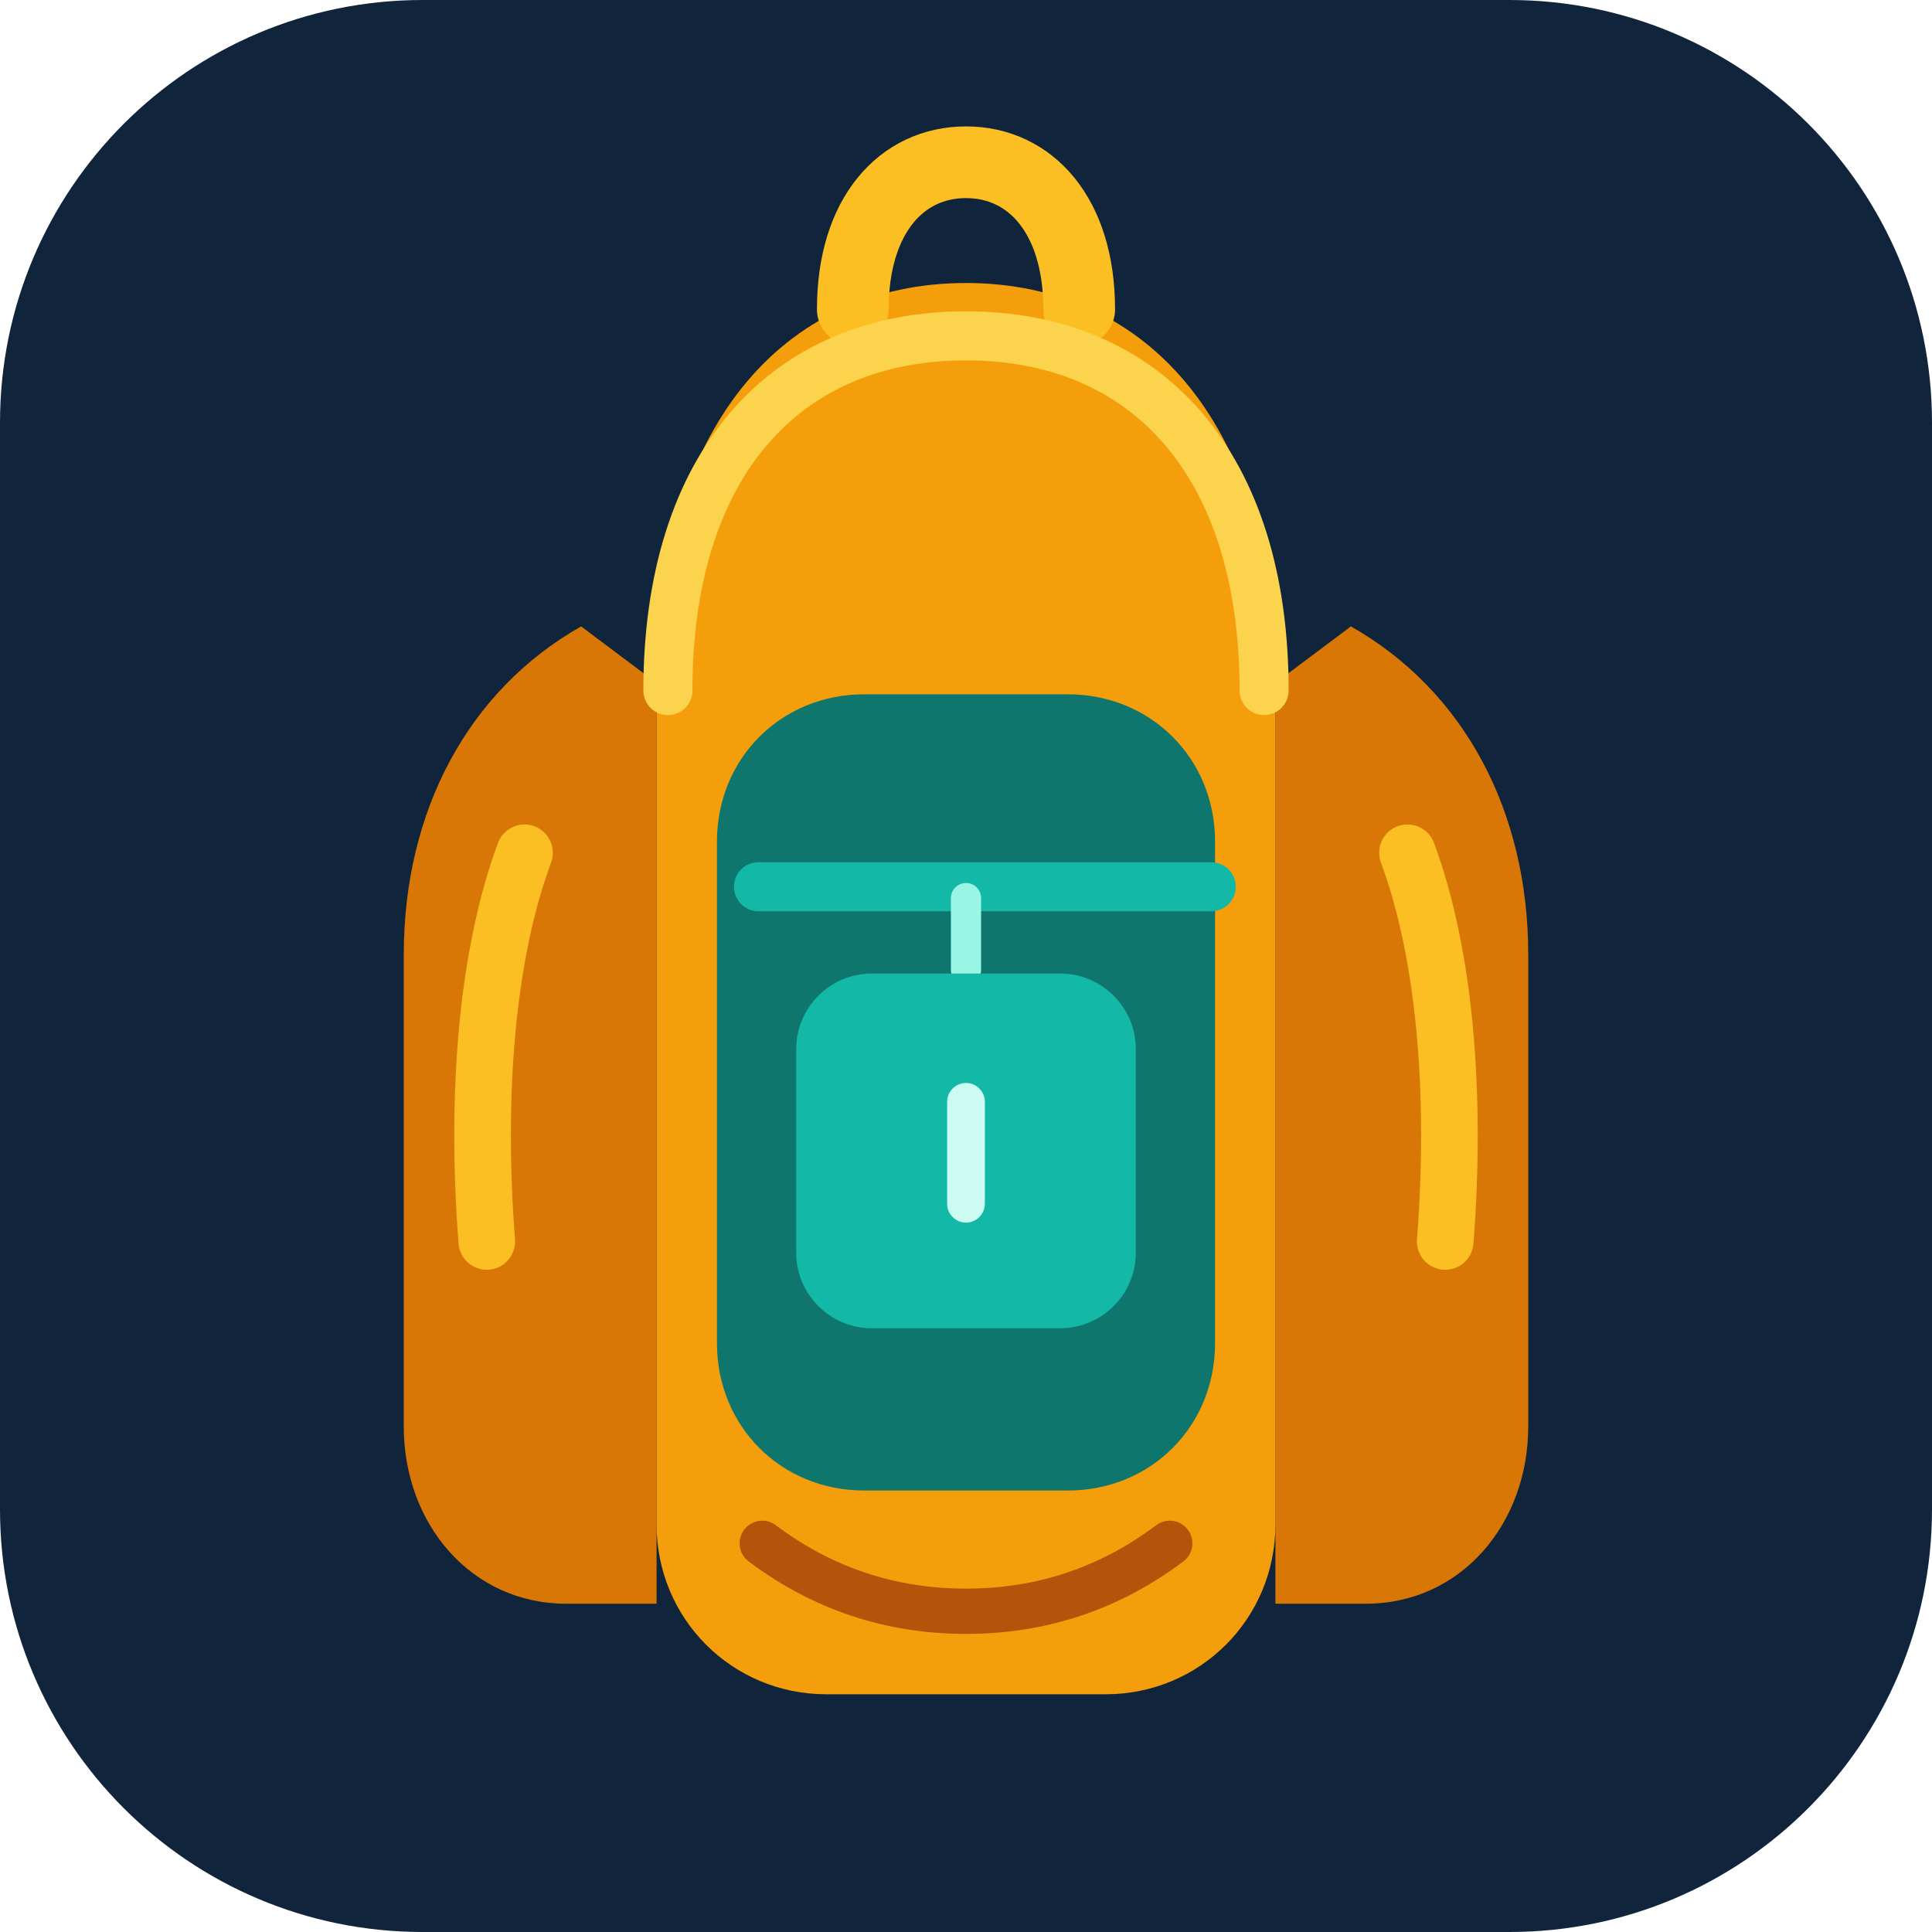
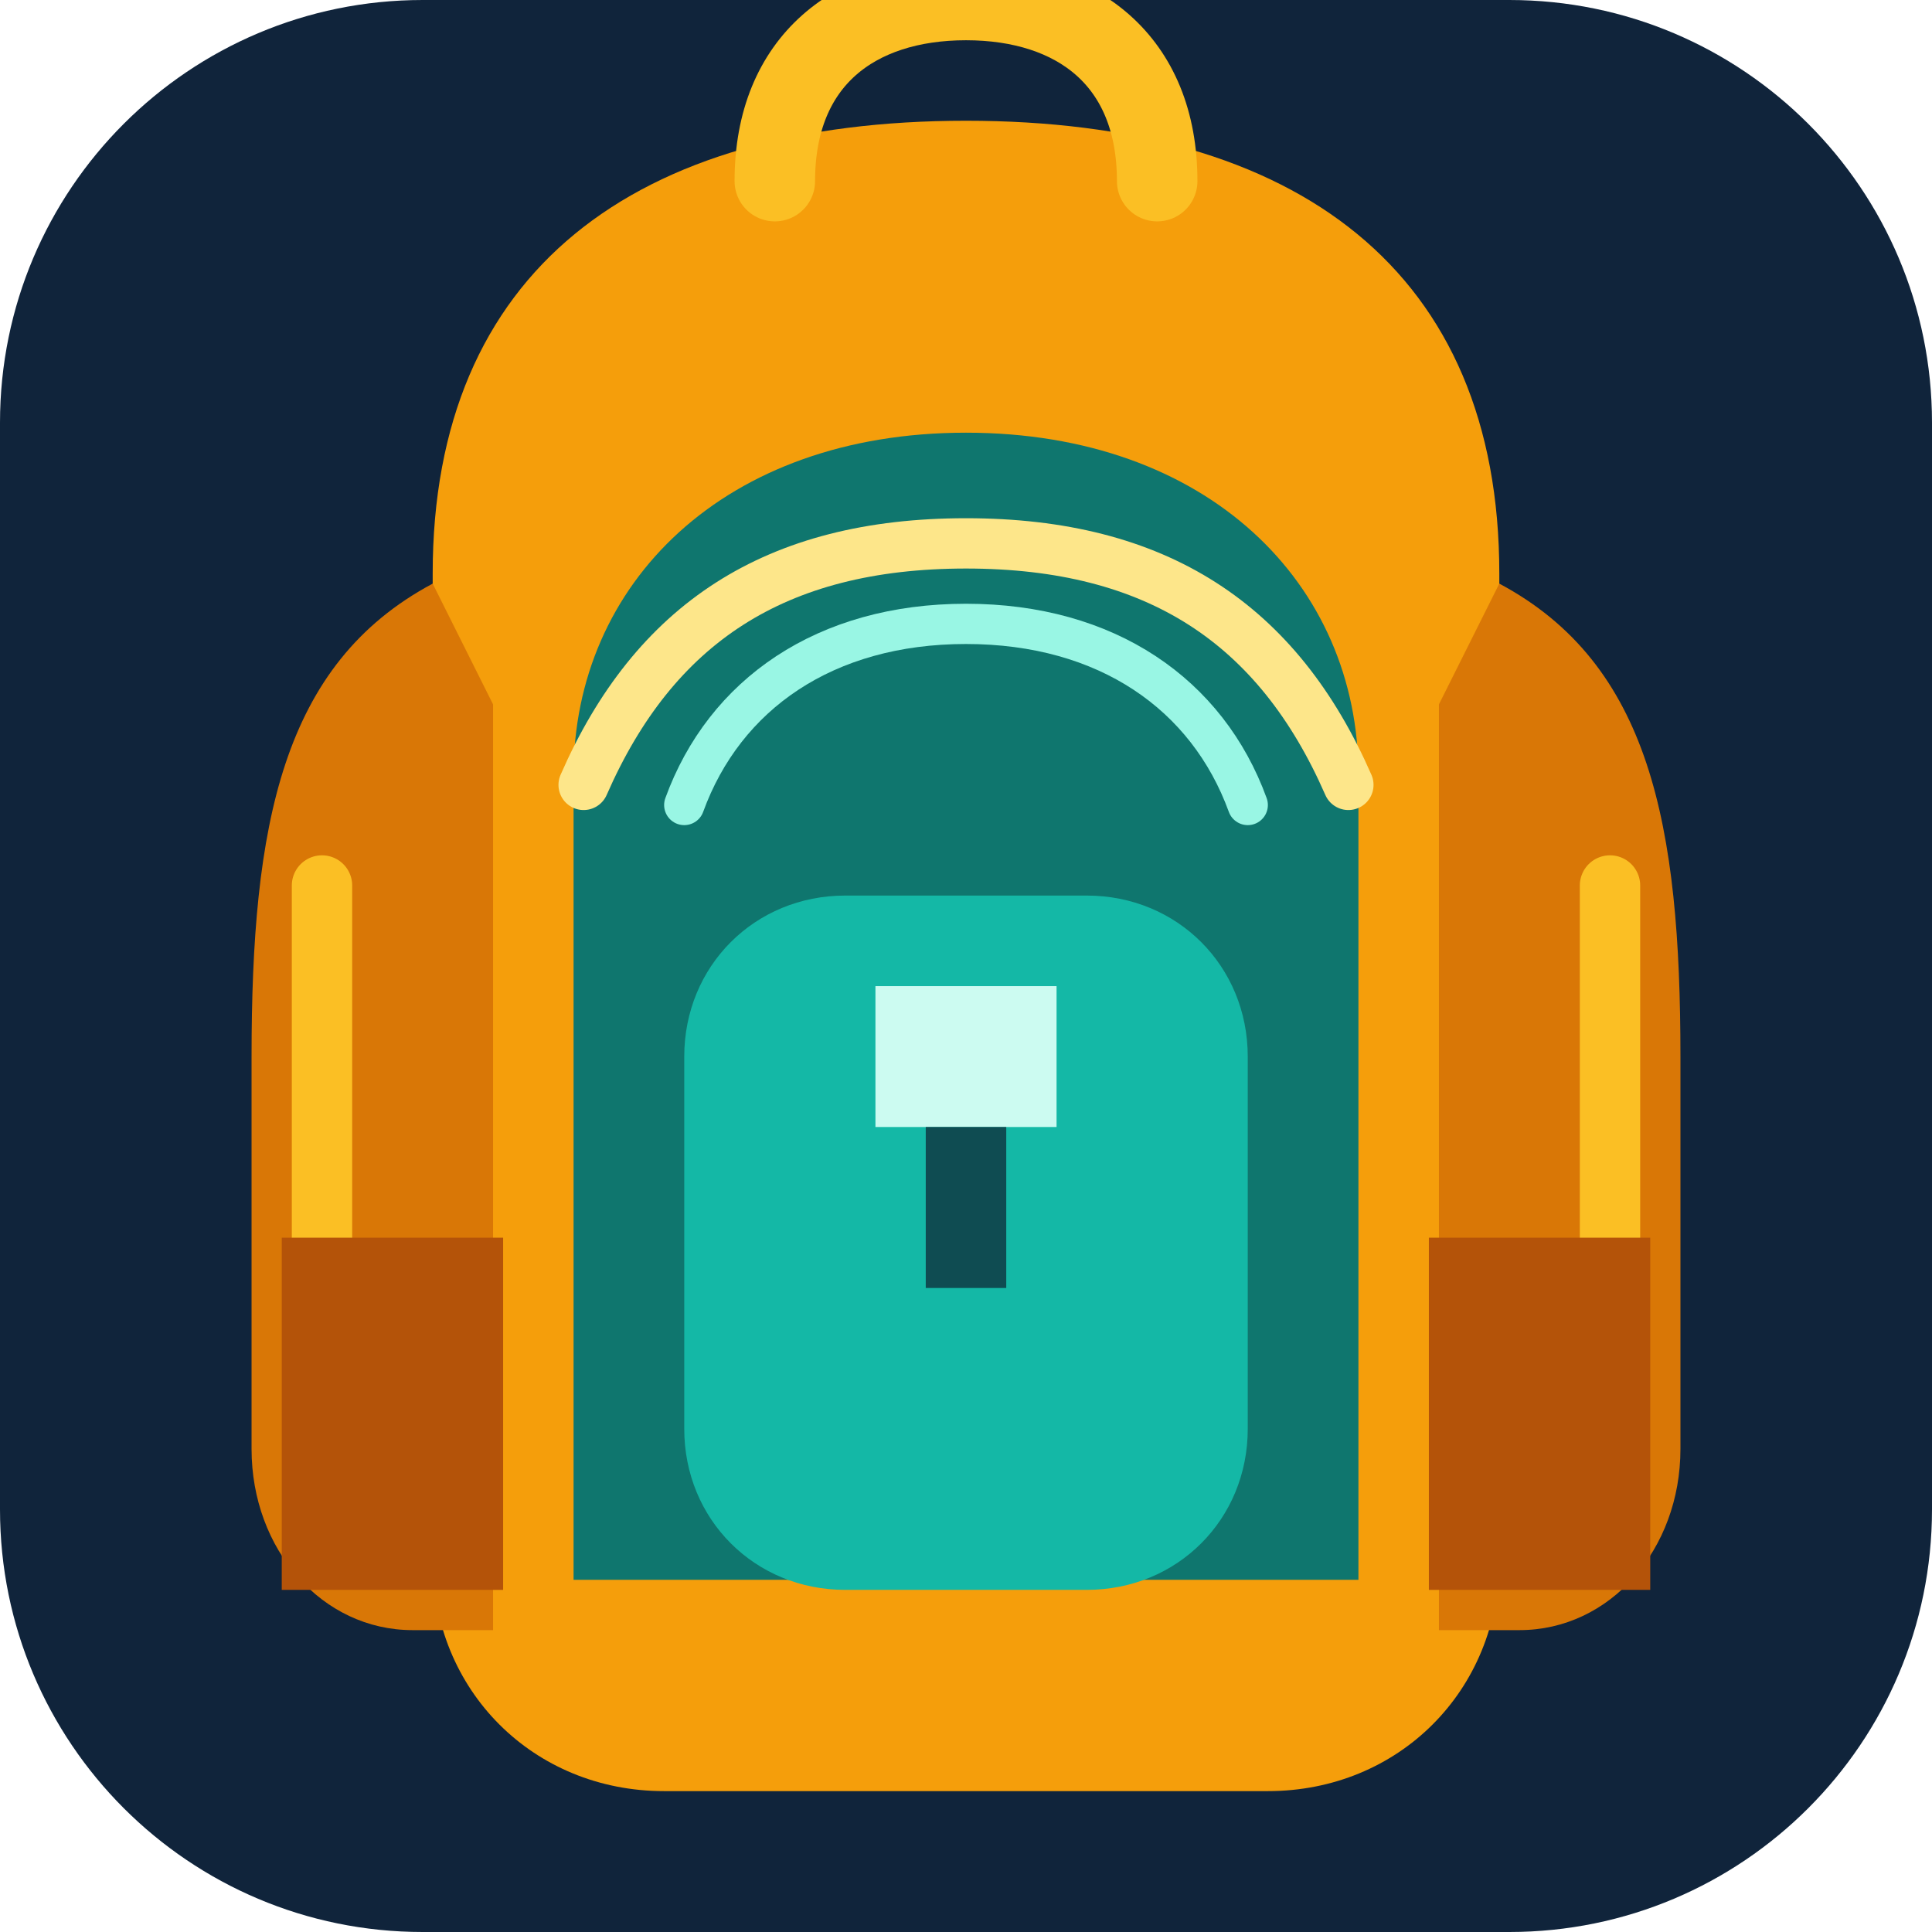
- <svg xmlns="http://www.w3.org/2000/svg" width="512" height="512" viewBox="0 0 512 512">
-   <rect width="512" height="512" rx="112" fill="#10243b" />
-   <path d="M154 166c-30 17-47 49-47 87v125c0 26 18 47 43 47h24V181zM358 166c30 17 47 49 47 87v125c0 26-18 47-43 47h-24V181z" fill="#d97706" />
-   <path d="M174 180c0-66 33-105 82-105s82 39 82 105v224c0 25-20 45-45 45H219c-25 0-45-20-45-45z" fill="#f59e0b" />
-   <path d="M226 82c0-25 13-39 30-39s30 14 30 39" fill="none" stroke="#fbbf24" stroke-width="19" stroke-linecap="round" />
-   <path d="M177 183c0-60 31-94 79-94s79 34 79 94" fill="none" stroke="#fcd34d" stroke-width="13" stroke-linecap="round" />
-   <path d="M190 223c0-22 17-39 39-39h54c22 0 39 17 39 39v133c0 22-17 39-39 39h-54c-22 0-39-17-39-39z" fill="#0f766e" />
-   <path d="M201 235h120" stroke="#14b8a6" stroke-width="13" stroke-linecap="round" />
-   <path d="M256 238v19" stroke="#99f6e4" stroke-width="8" stroke-linecap="round" />
-   <path d="M211 278c0-11 9-20 20-20h50c11 0 20 9 20 20v54c0 11-9 20-20 20h-50c-11 0-20-9-20-20z" fill="#14b8a6" />
-   <path d="M256 292v27" stroke="#ccfbf1" stroke-width="10" stroke-linecap="round" />
-   <path d="M139 226c-10 27-13 64-10 103M373 226c10 27 13 64 10 103" fill="none" stroke="#fbbf24" stroke-width="15" stroke-linecap="round" />
-   <path d="M202 409c16 12 34 18 54 18s38-6 54-18" fill="none" stroke="#b45309" stroke-width="12" stroke-linecap="round" />
+ <svg xmlns="http://www.w3.org/2000/svg" width="512" height="512" viewBox="0 0 192 192">
+   <rect width="192" height="192" rx="42" fill="#10243b" />
+   <path d="M43 57C43 27 63 12 96 12s53 15 53 45v98c0 13-10 23-23 23H66c-13 0-23-10-23-23z" fill="#f59e0b" />
+   <path d="M57 77c0-19 15-34 39-34s39 15 39 34v80H57z" fill="#0f766e" />
+   <path d="M58 78c7-16 19-24 38-24s31 8 38 24" fill="none" stroke="#fde68a" stroke-width="5" stroke-linecap="round" />
+   <path d="M68 80c4-11 14-18 28-18s24 7 28 18" fill="none" stroke="#99f6e4" stroke-width="4" stroke-linecap="round" />
+   <path d="M68 105c0-9 7-16 16-16h24c9 0 16 7 16 16v37c0 9-7 16-16 16H84c-9 0-16-7-16-16z" fill="#14b8a6" />
+   <path d="M87 98h18v14H87z" rx="5" fill="#ccfbf1" />
+   <path d="M92 112h8v16h-8z" fill="#0f4c52" />
+   <path d="M43 58C28 66 25 82 25 105v39c0 10 7 18 16 18h8V70zM149 58c15 8 18 24 18 47v39c0 10-7 18-16 18h-8V70z" fill="#d97706" />
+   <path d="M32 88v45M160 88v45" stroke="#fbbf24" stroke-width="6" stroke-linecap="round" />
+   <path d="M28 123h22v35H28zM142 123h22v35h-22z" rx="8" fill="#b45309" />
+   <path d="M77 18c0-12 8-18 19-18s19 6 19 18" fill="none" stroke="#fbbf24" stroke-width="8" stroke-linecap="round" />
</svg>
